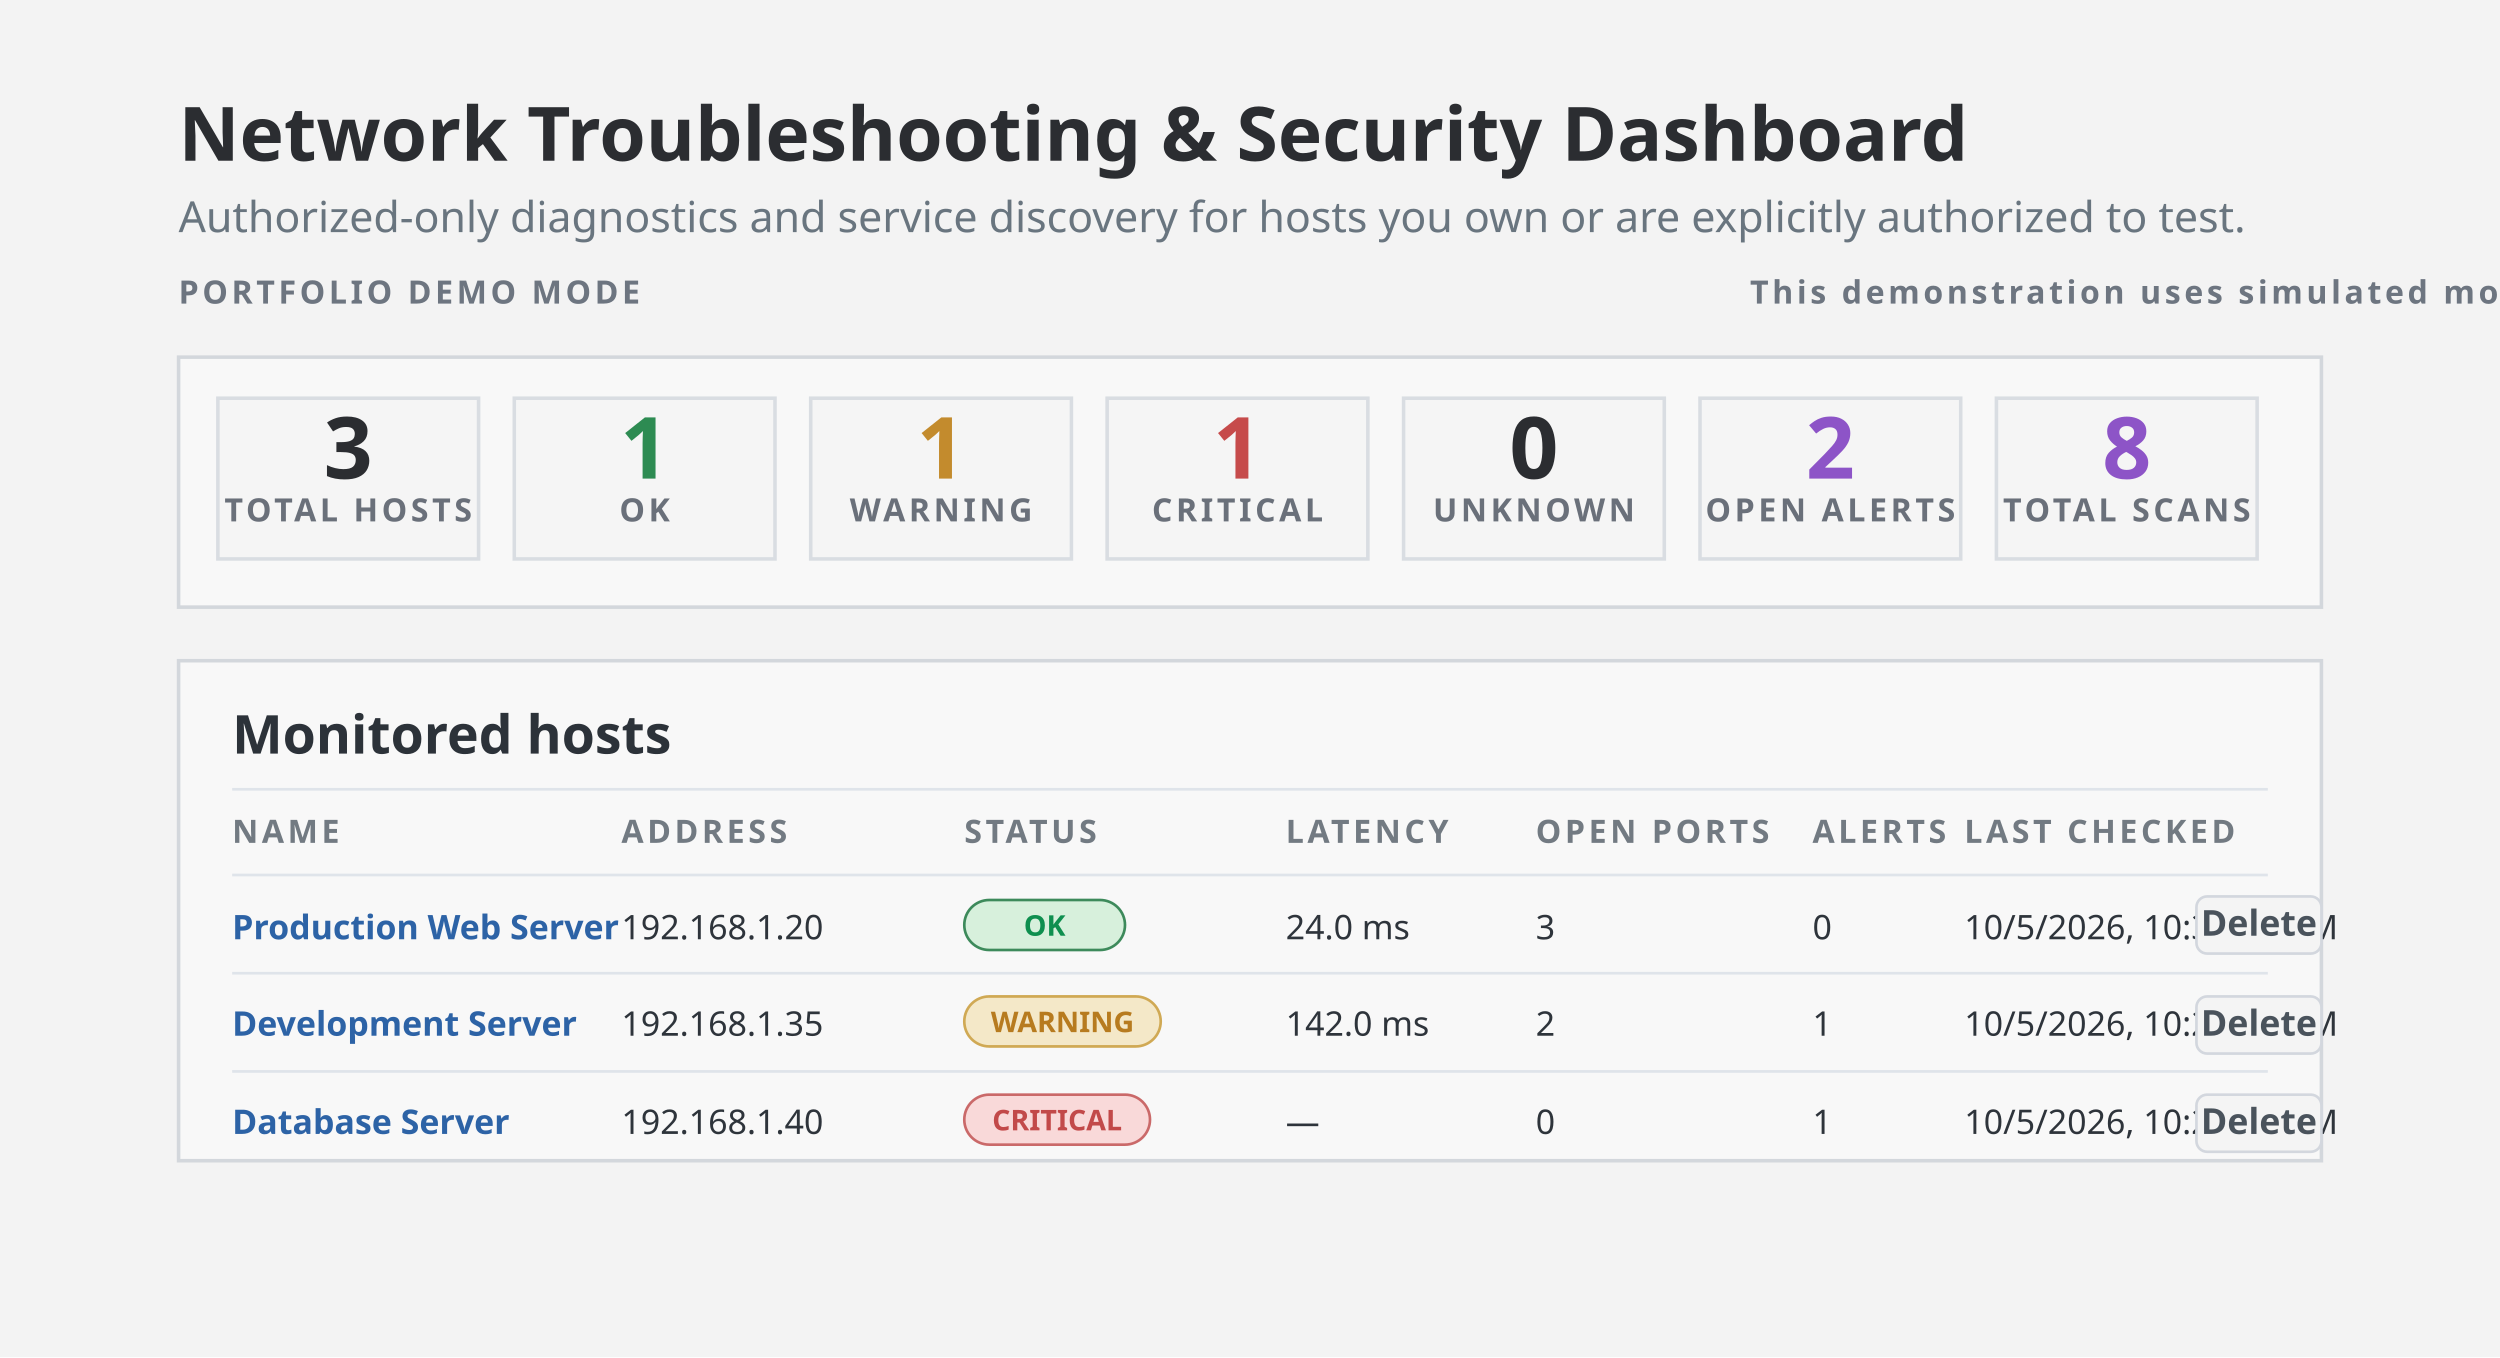
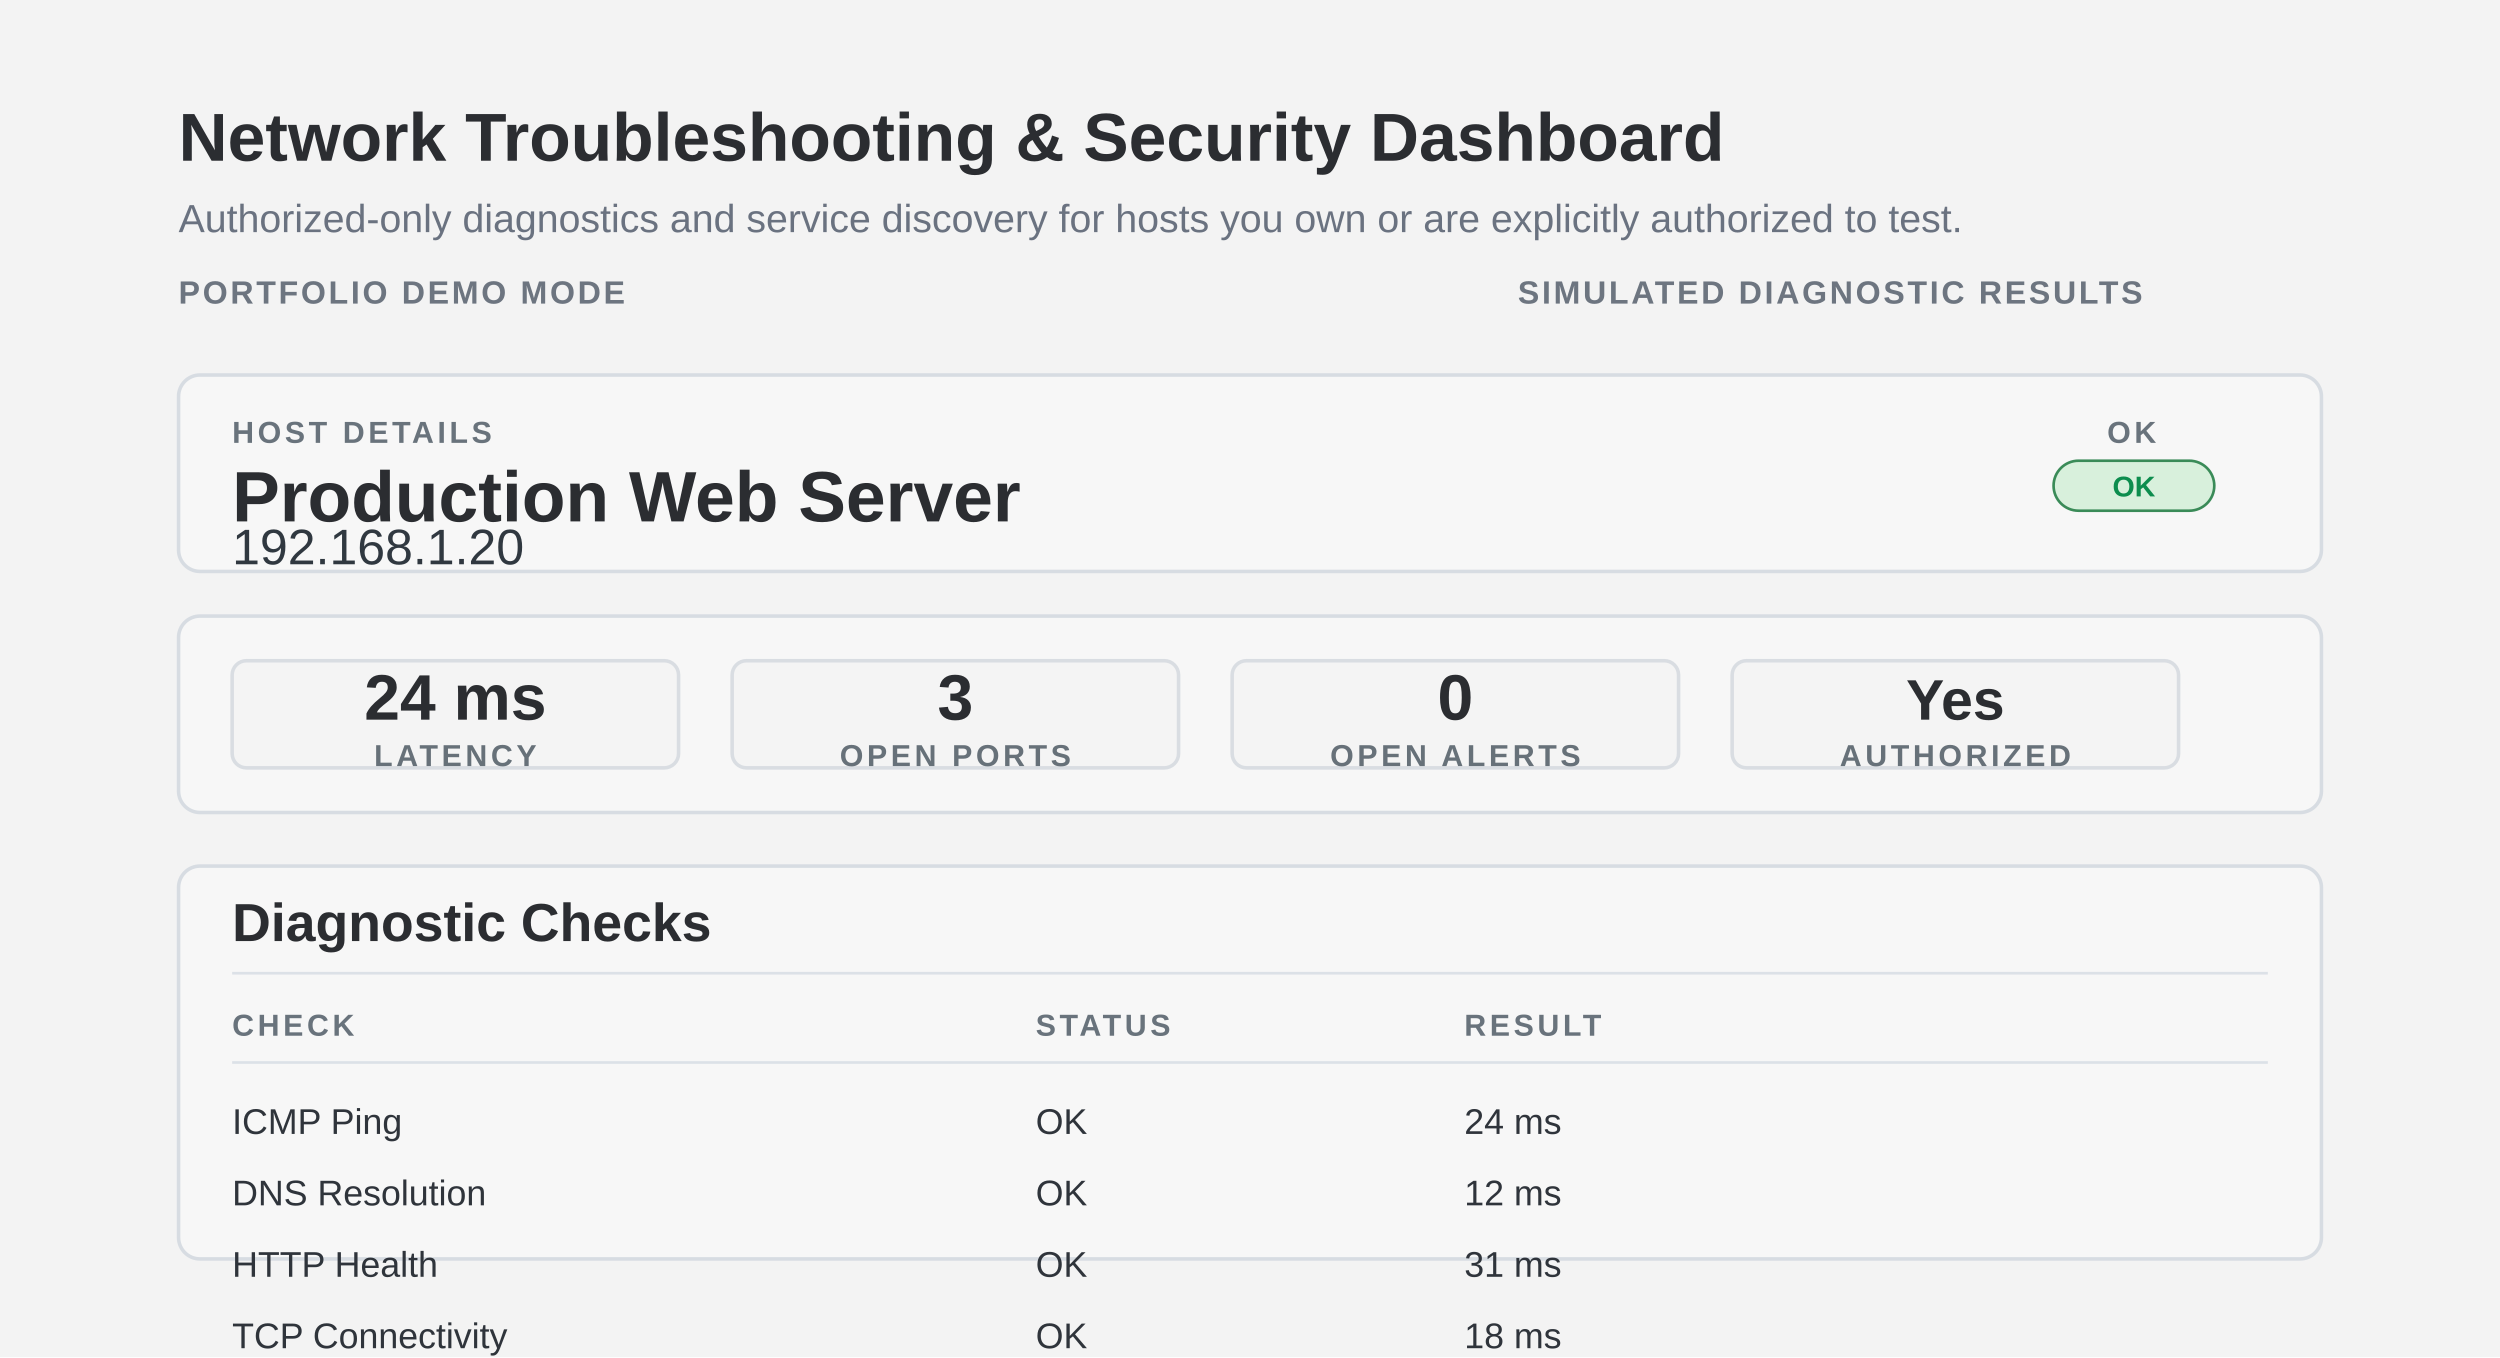
<svg xmlns="http://www.w3.org/2000/svg" width="1400" height="760" viewBox="0 0 1400 760">
-   <defs>
-     <style>
-       .bg { fill: #f3f3f3; }
-       .panel { fill: #f8f8f8; stroke: #d3d7dc; stroke-width: 2; }
-       .small { font: 600 18px 'Segoe UI', sans-serif; fill: #6d7580; letter-spacing: 2px; }
-       .header { font: 700 42px 'Segoe UI', sans-serif; fill: #2b2d31; }
-       .sub { font: 400 24px 'Segoe UI', sans-serif; fill: #69757f; }
-       .box { fill: #f5f5f5; stroke: #d9dde2; stroke-width: 2; }
-       .cardnum { font: 700 48px 'Segoe UI', sans-serif; fill: #2b2d31; }
-       .cardlabel { font: 600 18px 'Segoe UI', sans-serif; fill: #6a707a; letter-spacing: 2px; }
-       .title { font: 700 30px 'Segoe UI', sans-serif; fill: #2c3239; }
-       .oneline { font: 600 22px 'Segoe UI', sans-serif; fill: #303840; }
-       .tablehead { font: 600 18px 'Segoe UI', sans-serif; fill: #727a82; letter-spacing: 2px; }
-       .tablecell { font: 500 19px 'Segoe UI', sans-serif; fill: #2e343b; }
-       .pill { fill: #d7f0dc; stroke: #3d8a5b; stroke-width: 1.5; }
-       .pilltext { font: 700 16px 'Segoe UI', sans-serif; fill: #0e8f4f; }
-       .line { stroke: #dfe4ea; stroke-width: 1.5; }
-       .button { fill: #f4f4f4; stroke: #d3d7de; stroke-width: 1.5; }
-       .buttontext { font: 600 20px 'Segoe UI', sans-serif; fill: #4a535c; }
-     </style>
-   </defs>
-   <rect class="bg" width="1400" height="760" />
-   <text x="100" y="90" class="header">Network Troubleshooting &amp; Security Dashboard</text>
-   <text x="100" y="130" class="sub">Authorized-only diagnostics and service discovery for hosts you own or are explicitly authorized to test.</text>
-   <text x="100" y="170" class="small">PORTFOLIO DEMO MODE</text>
-   <text x="980" y="170" class="small">This demonstration uses simulated monitoring data. No live systems are scanned.</text>
-   <g transform="translate(100,200)">
-     <rect x="0" y="0" width="1200" height="140" class="panel" />
-     <rect x="22" y="23" width="146" height="90" class="box" />
-     <text x="95" y="68" text-anchor="middle" class="cardnum">3</text>
-     <text x="95" y="92" text-anchor="middle" class="cardlabel">TOTAL HOSTS</text>
-     <rect x="188" y="23" width="146" height="90" class="box" />
-     <text x="261" y="68" text-anchor="middle" class="cardnum" style="fill:#2d8b52;">1</text>
-     <text x="261" y="92" text-anchor="middle" class="cardlabel">OK</text>
-     <rect x="354" y="23" width="146" height="90" class="box" />
-     <text x="427" y="68" text-anchor="middle" class="cardnum" style="fill:#c38b2d;">1</text>
-     <text x="427" y="92" text-anchor="middle" class="cardlabel">WARNING</text>
-     <rect x="520" y="23" width="146" height="90" class="box" />
-     <text x="593" y="68" text-anchor="middle" class="cardnum" style="fill:#c64b4b;">1</text>
-     <text x="593" y="92" text-anchor="middle" class="cardlabel">CRITICAL</text>
-     <rect x="686" y="23" width="146" height="90" class="box" />
-     <text x="759" y="68" text-anchor="middle" class="cardnum">0</text>
-     <text x="759" y="92" text-anchor="middle" class="cardlabel">UNKNOWN</text>
-     <rect x="852" y="23" width="146" height="90" class="box" />
-     <text x="925" y="68" text-anchor="middle" class="cardnum" style="fill:#8d54c7;">2</text>
-     <text x="925" y="92" text-anchor="middle" class="cardlabel">OPEN ALERTS</text>
-     <rect x="1018" y="23" width="146" height="90" class="box" />
-     <text x="1091" y="68" text-anchor="middle" class="cardnum" style="fill:#8d54c7;">8</text>
-     <text x="1091" y="92" text-anchor="middle" class="cardlabel">TOTAL SCANS</text>
+   <rect width="1400" height="760" fill="#f3f3f3" />
+   <text x="100" y="90" font-size="38" font-family="Segoe UI, Arial, sans-serif" font-weight="700" fill="#2b2d31">Network Troubleshooting &amp; Security Dashboard</text>
+   <text x="100" y="130" font-size="22" font-family="Segoe UI, Arial, sans-serif" fill="#6a7280">Authorized-only diagnostics and service discovery for hosts you own or are explicitly authorized to test.</text>
+   <text x="100" y="170" font-size="18" font-family="Segoe UI, Arial, sans-serif" font-weight="600" fill="#6d7580" letter-spacing="1.5">PORTFOLIO DEMO MODE</text>
+   <text x="850" y="170" font-size="18" font-family="Segoe UI, Arial, sans-serif" font-weight="600" fill="#6d7580" letter-spacing="1.5">SIMULATED DIAGNOSTIC RESULTS</text>
+   <g transform="translate(100,210)">
+     <rect x="0" y="0" width="1200" height="110" rx="12" fill="#f7f7f7" stroke="#d7dce2" stroke-width="2" />
+     <text x="30" y="38" font-size="17" font-family="Segoe UI, Arial, sans-serif" font-weight="600" fill="#69737c" letter-spacing="2">HOST DETAILS</text>
+     <text x="30" y="82" font-size="40" font-family="Segoe UI, Arial, sans-serif" font-weight="700" fill="#2b2d31">Production Web Server</text>
+     <text x="1080" y="38" font-size="17" font-family="Segoe UI, Arial, sans-serif" font-weight="600" fill="#69737c" letter-spacing="2">OK</text>
+     <rect x="1050" y="48" width="90" height="28" rx="14" fill="#d8f0dc" stroke="#3a8b58" stroke-width="1.5" />
+     <text x="1095" y="68" text-anchor="middle" font-size="16" font-family="Segoe UI, Arial, sans-serif" font-weight="700" fill="#0d8d4e">OK</text>
+     <text x="30" y="106" font-size="28" font-family="Segoe UI, Arial, sans-serif" fill="#303840">192.168.1.20</text>
  </g>
-   <g transform="translate(100,370)">
-     <rect x="0" y="0" width="1200" height="280" class="panel" />
-     <text x="30" y="52" class="title">Monitored hosts</text>
-     <line x1="30" y1="72" x2="1170" y2="72" class="line" />
-     <text x="30" y="102" class="tablehead">NAME</text>
-     <text x="248" y="102" class="tablehead">ADDRESS</text>
-     <text x="440" y="102" class="tablehead">STATUS</text>
-     <text x="620" y="102" class="tablehead">LATENCY</text>
-     <text x="760" y="102" class="tablehead">OPEN PORTS</text>
-     <text x="915" y="102" class="tablehead">ALERTS</text>
-     <text x="1000" y="102" class="tablehead">LAST CHECKED</text>
-     <line x1="30" y1="120" x2="1170" y2="120" class="line" />
-     <text x="30" y="156" class="tablecell" style="fill:#2d63a6; font-weight:600;">Production Web Server</text>
-     <text x="248" y="156" class="tablecell">192.168.1.20</text>
-     <rect x="440" y="134" width="90" height="28" rx="14" class="pill" />
-     <text x="485" y="154" text-anchor="middle" class="pilltext">OK</text>
-     <text x="620" y="156" class="tablecell">24.0 ms</text>
-     <text x="760" y="156" class="tablecell">3</text>
-     <text x="915" y="156" class="tablecell">0</text>
-     <text x="1000" y="156" class="tablecell">10/5/2026, 10:30:00 PM</text>
-     <rect x="1130" y="132" width="70" height="32" rx="6" class="button" />
-     <text x="1165" y="154" text-anchor="middle" class="buttontext">Delete</text>
-     <line x1="30" y1="175" x2="1170" y2="175" class="line" />
-     <text x="30" y="210" class="tablecell" style="fill:#2d63a6; font-weight:600;">Development Server</text>
-     <text x="248" y="210" class="tablecell">192.168.1.35</text>
-     <rect x="440" y="188" width="110" height="28" rx="14" style="fill:#f4e8c8; stroke:#d0a954; stroke-width:1.5;" />
-     <text x="495" y="208" text-anchor="middle" style="font:700 16px 'Segoe UI', sans-serif; fill:#b77b1f;">WARNING</text>
-     <text x="620" y="210" class="tablecell">142.0 ms</text>
-     <text x="760" y="210" class="tablecell">2</text>
-     <text x="915" y="210" class="tablecell">1</text>
-     <text x="1000" y="210" class="tablecell">10/5/2026, 10:25:00 PM</text>
-     <rect x="1130" y="188" width="70" height="32" rx="6" class="button" />
-     <text x="1165" y="210" text-anchor="middle" class="buttontext">Delete</text>
-     <line x1="30" y1="230" x2="1170" y2="230" class="line" />
-     <text x="30" y="265" class="tablecell" style="fill:#2d63a6; font-weight:600;">Database Server</text>
-     <text x="248" y="265" class="tablecell">192.168.1.40</text>
-     <rect x="440" y="243" width="104" height="28" rx="14" style="fill:#f9d9d9; stroke:#ca6969; stroke-width:1.5;" />
-     <text x="492" y="263" text-anchor="middle" style="font:700 16px 'Segoe UI', sans-serif; fill:#c24949;">CRITICAL</text>
-     <text x="620" y="265" class="tablecell">—</text>
-     <text x="760" y="265" class="tablecell">0</text>
-     <text x="915" y="265" class="tablecell">1</text>
-     <text x="1000" y="265" class="tablecell">10/5/2026, 10:20:00 PM</text>
-     <rect x="1130" y="243" width="70" height="32" rx="6" class="button" />
-     <text x="1165" y="265" text-anchor="middle" class="buttontext">Delete</text>
+   <g transform="translate(100,345)">
+     <rect x="0" y="0" width="1200" height="110" rx="12" fill="#f7f7f7" stroke="#d7dce2" stroke-width="2" />
+     <rect x="30" y="25" width="250" height="60" rx="8" fill="#f4f4f4" stroke="#d9dde2" stroke-width="2" />
+     <text x="155" y="58" text-anchor="middle" font-size="36" font-family="Segoe UI, Arial, sans-serif" font-weight="700" fill="#2b2d31">24 ms</text>
+     <text x="155" y="84" text-anchor="middle" font-size="17" font-family="Segoe UI, Arial, sans-serif" font-weight="600" fill="#677179" letter-spacing="2">LATENCY</text>
+     <rect x="310" y="25" width="250" height="60" rx="8" fill="#f4f4f4" stroke="#d9dde2" stroke-width="2" />
+     <text x="435" y="58" text-anchor="middle" font-size="36" font-family="Segoe UI, Arial, sans-serif" font-weight="700" fill="#2b2d31">3</text>
+     <text x="435" y="84" text-anchor="middle" font-size="17" font-family="Segoe UI, Arial, sans-serif" font-weight="600" fill="#677179" letter-spacing="2">OPEN PORTS</text>
+     <rect x="590" y="25" width="250" height="60" rx="8" fill="#f4f4f4" stroke="#d9dde2" stroke-width="2" />
+     <text x="715" y="58" text-anchor="middle" font-size="36" font-family="Segoe UI, Arial, sans-serif" font-weight="700" fill="#2b2d31">0</text>
+     <text x="715" y="84" text-anchor="middle" font-size="17" font-family="Segoe UI, Arial, sans-serif" font-weight="600" fill="#677179" letter-spacing="2">OPEN ALERTS</text>
+     <rect x="870" y="25" width="250" height="60" rx="8" fill="#f4f4f4" stroke="#d9dde2" stroke-width="2" />
+     <text x="995" y="58" text-anchor="middle" font-size="32" font-family="Segoe UI, Arial, sans-serif" font-weight="700" fill="#2b2d31">Yes</text>
+     <text x="995" y="84" text-anchor="middle" font-size="17" font-family="Segoe UI, Arial, sans-serif" font-weight="600" fill="#677179" letter-spacing="2">AUTHORIZED</text>
+   </g>
+   <g transform="translate(100,485)">
+     <rect x="0" y="0" width="1200" height="220" rx="12" fill="#f7f7f7" stroke="#d7dce2" stroke-width="2" />
+     <text x="30" y="42" font-size="30" font-family="Segoe UI, Arial, sans-serif" font-weight="700" fill="#2b2d31">Diagnostic Checks</text>
+     <line x1="30" y1="60" x2="1170" y2="60" stroke="#dce1e7" stroke-width="1.5" />
+     <text x="30" y="95" font-size="17" font-family="Segoe UI, Arial, sans-serif" font-weight="600" fill="#69737c" letter-spacing="2">CHECK</text>
+     <text x="480" y="95" font-size="17" font-family="Segoe UI, Arial, sans-serif" font-weight="600" fill="#69737c" letter-spacing="2">STATUS</text>
+     <text x="720" y="95" font-size="17" font-family="Segoe UI, Arial, sans-serif" font-weight="600" fill="#69737c" letter-spacing="2">RESULT</text>
+     <line x1="30" y1="110" x2="1170" y2="110" stroke="#dce1e7" stroke-width="1.5" />
+     <text x="30" y="150" font-size="20" font-family="Segoe UI, Arial, sans-serif" fill="#2f343b">ICMP Ping</text>
+     <text x="480" y="150" font-size="20" font-family="Segoe UI, Arial, sans-serif" fill="#2f343b">OK</text>
+     <text x="720" y="150" font-size="20" font-family="Segoe UI, Arial, sans-serif" fill="#2f343b">24 ms</text>
+     <text x="30" y="190" font-size="20" font-family="Segoe UI, Arial, sans-serif" fill="#2f343b">DNS Resolution</text>
+     <text x="480" y="190" font-size="20" font-family="Segoe UI, Arial, sans-serif" fill="#2f343b">OK</text>
+     <text x="720" y="190" font-size="20" font-family="Segoe UI, Arial, sans-serif" fill="#2f343b">12 ms</text>
+     <text x="30" y="230" font-size="20" font-family="Segoe UI, Arial, sans-serif" fill="#2f343b">HTTP Health</text>
+     <text x="480" y="230" font-size="20" font-family="Segoe UI, Arial, sans-serif" fill="#2f343b">OK</text>
+     <text x="720" y="230" font-size="20" font-family="Segoe UI, Arial, sans-serif" fill="#2f343b">31 ms</text>
+     <text x="30" y="270" font-size="20" font-family="Segoe UI, Arial, sans-serif" fill="#2f343b">TCP Connectivity</text>
+     <text x="480" y="270" font-size="20" font-family="Segoe UI, Arial, sans-serif" fill="#2f343b">OK</text>
+     <text x="720" y="270" font-size="20" font-family="Segoe UI, Arial, sans-serif" fill="#2f343b">18 ms</text>
  </g>
</svg>
